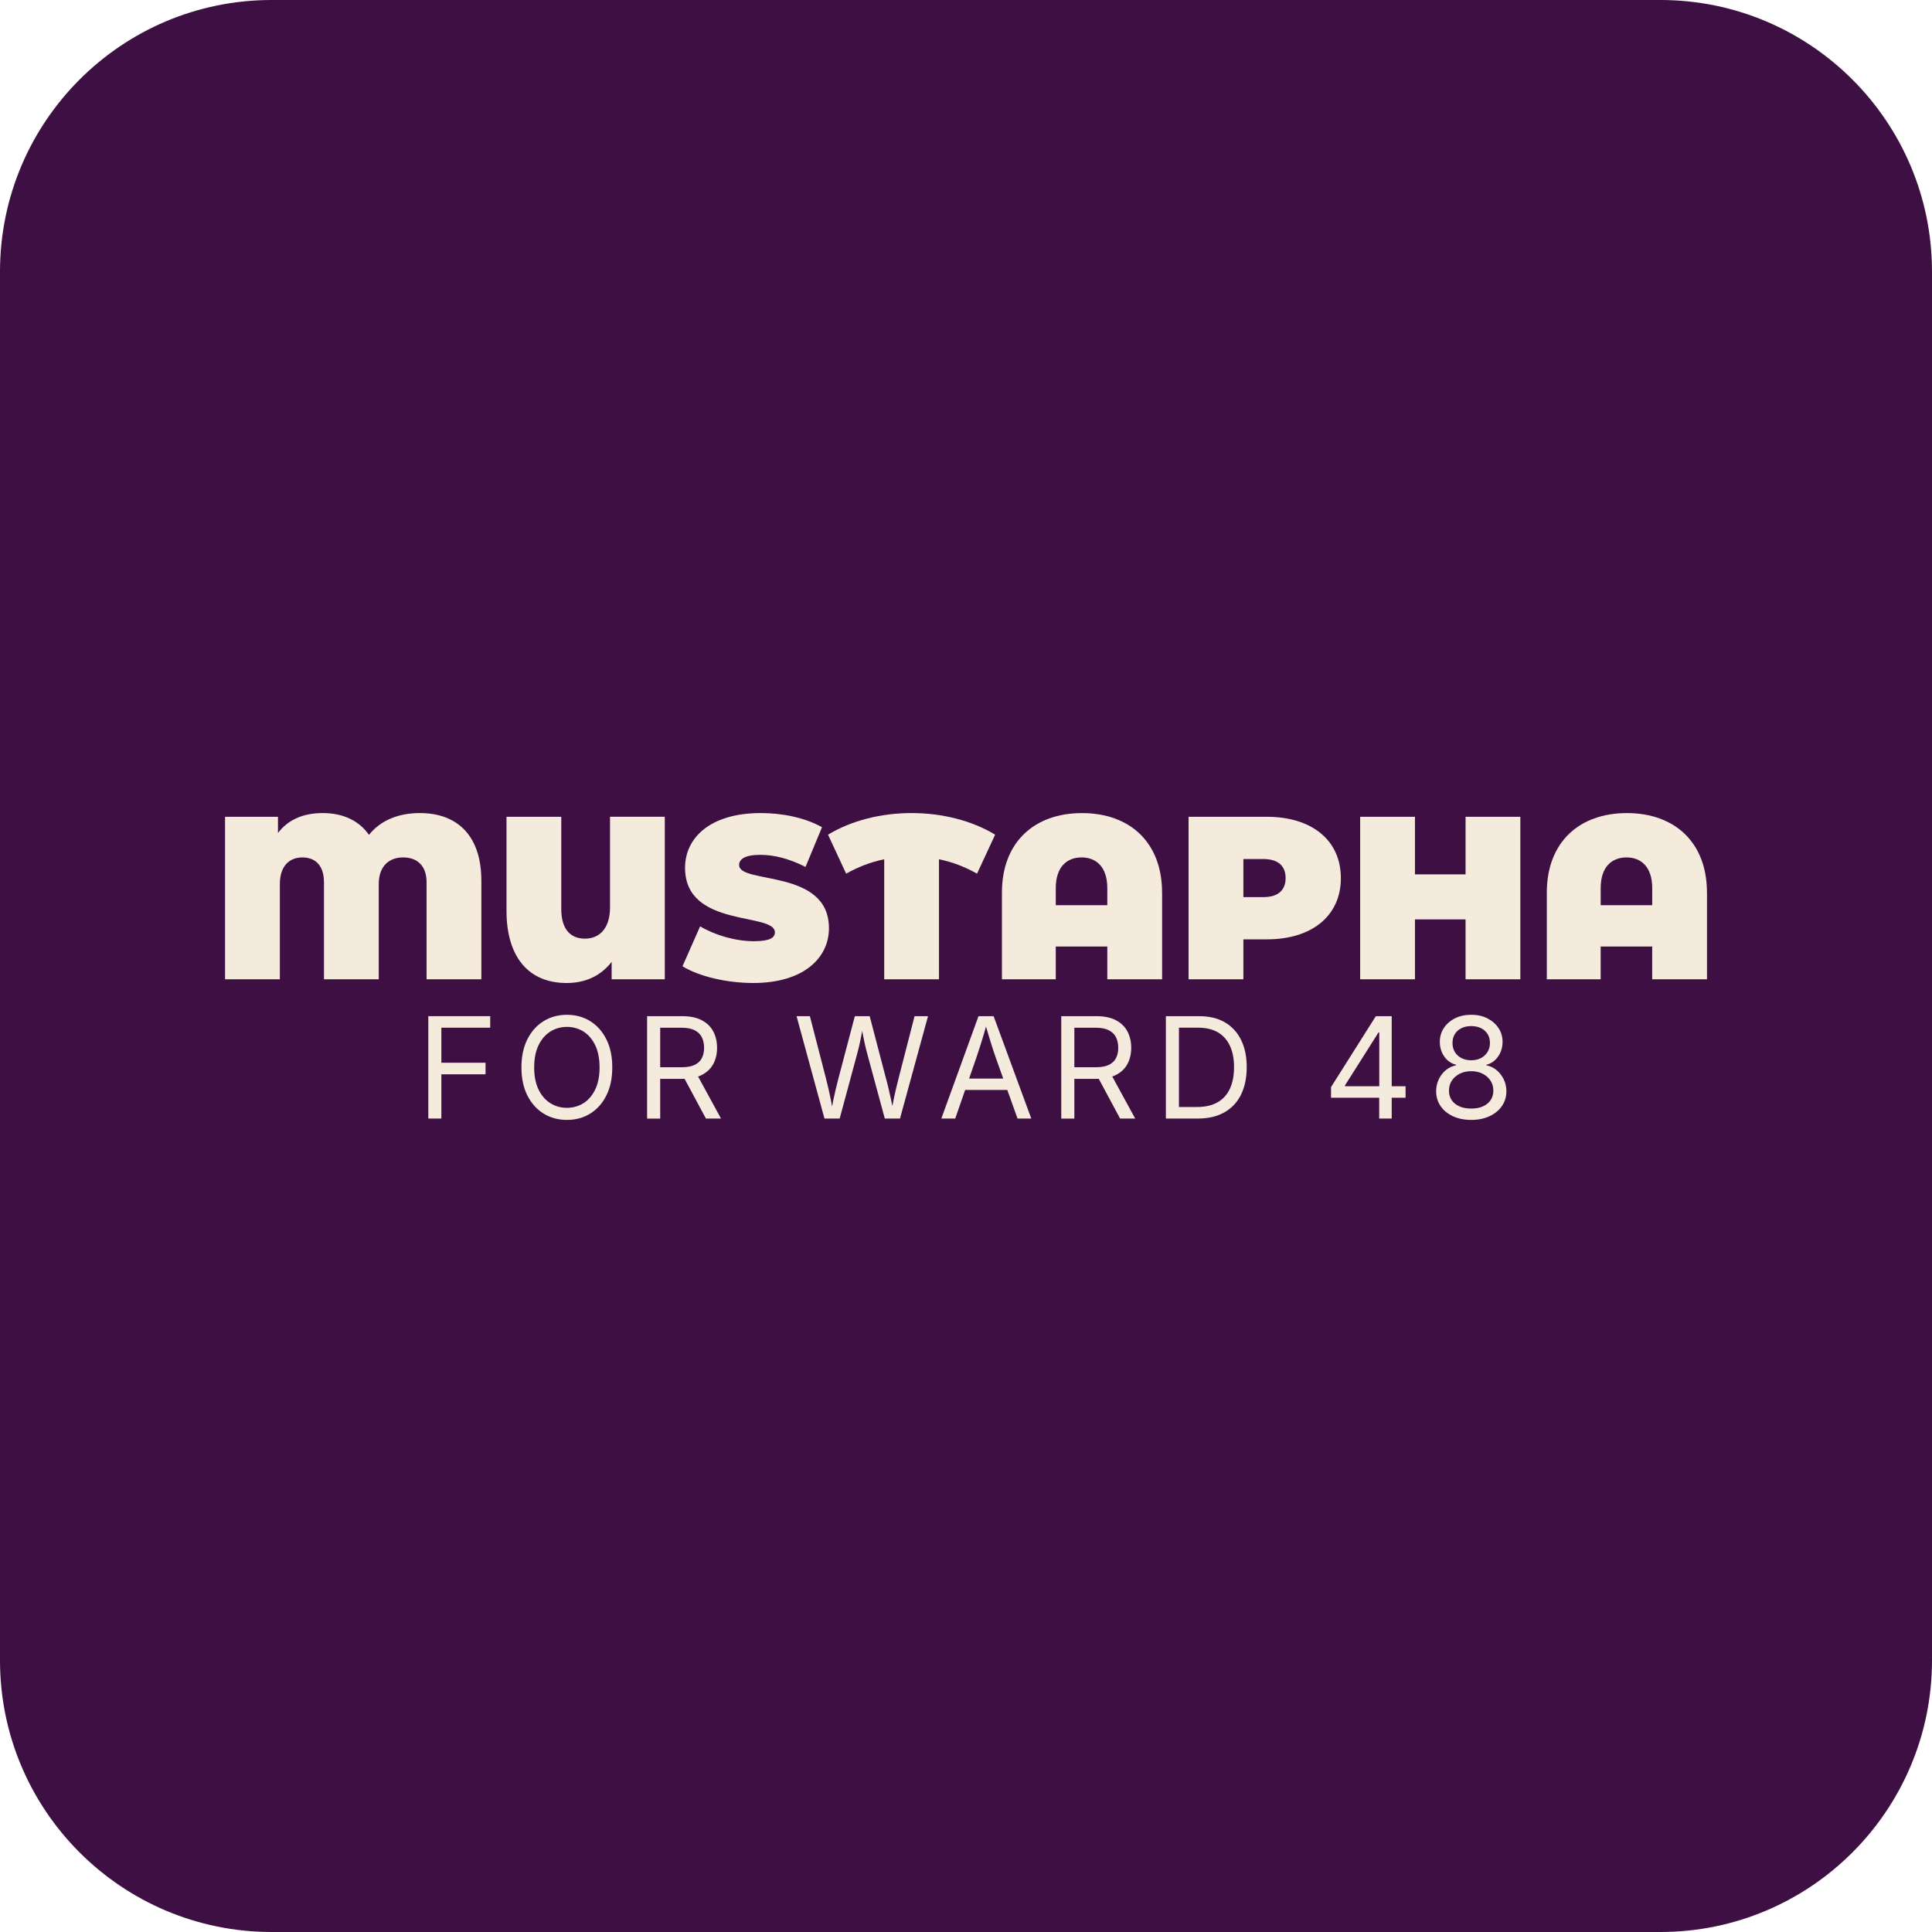
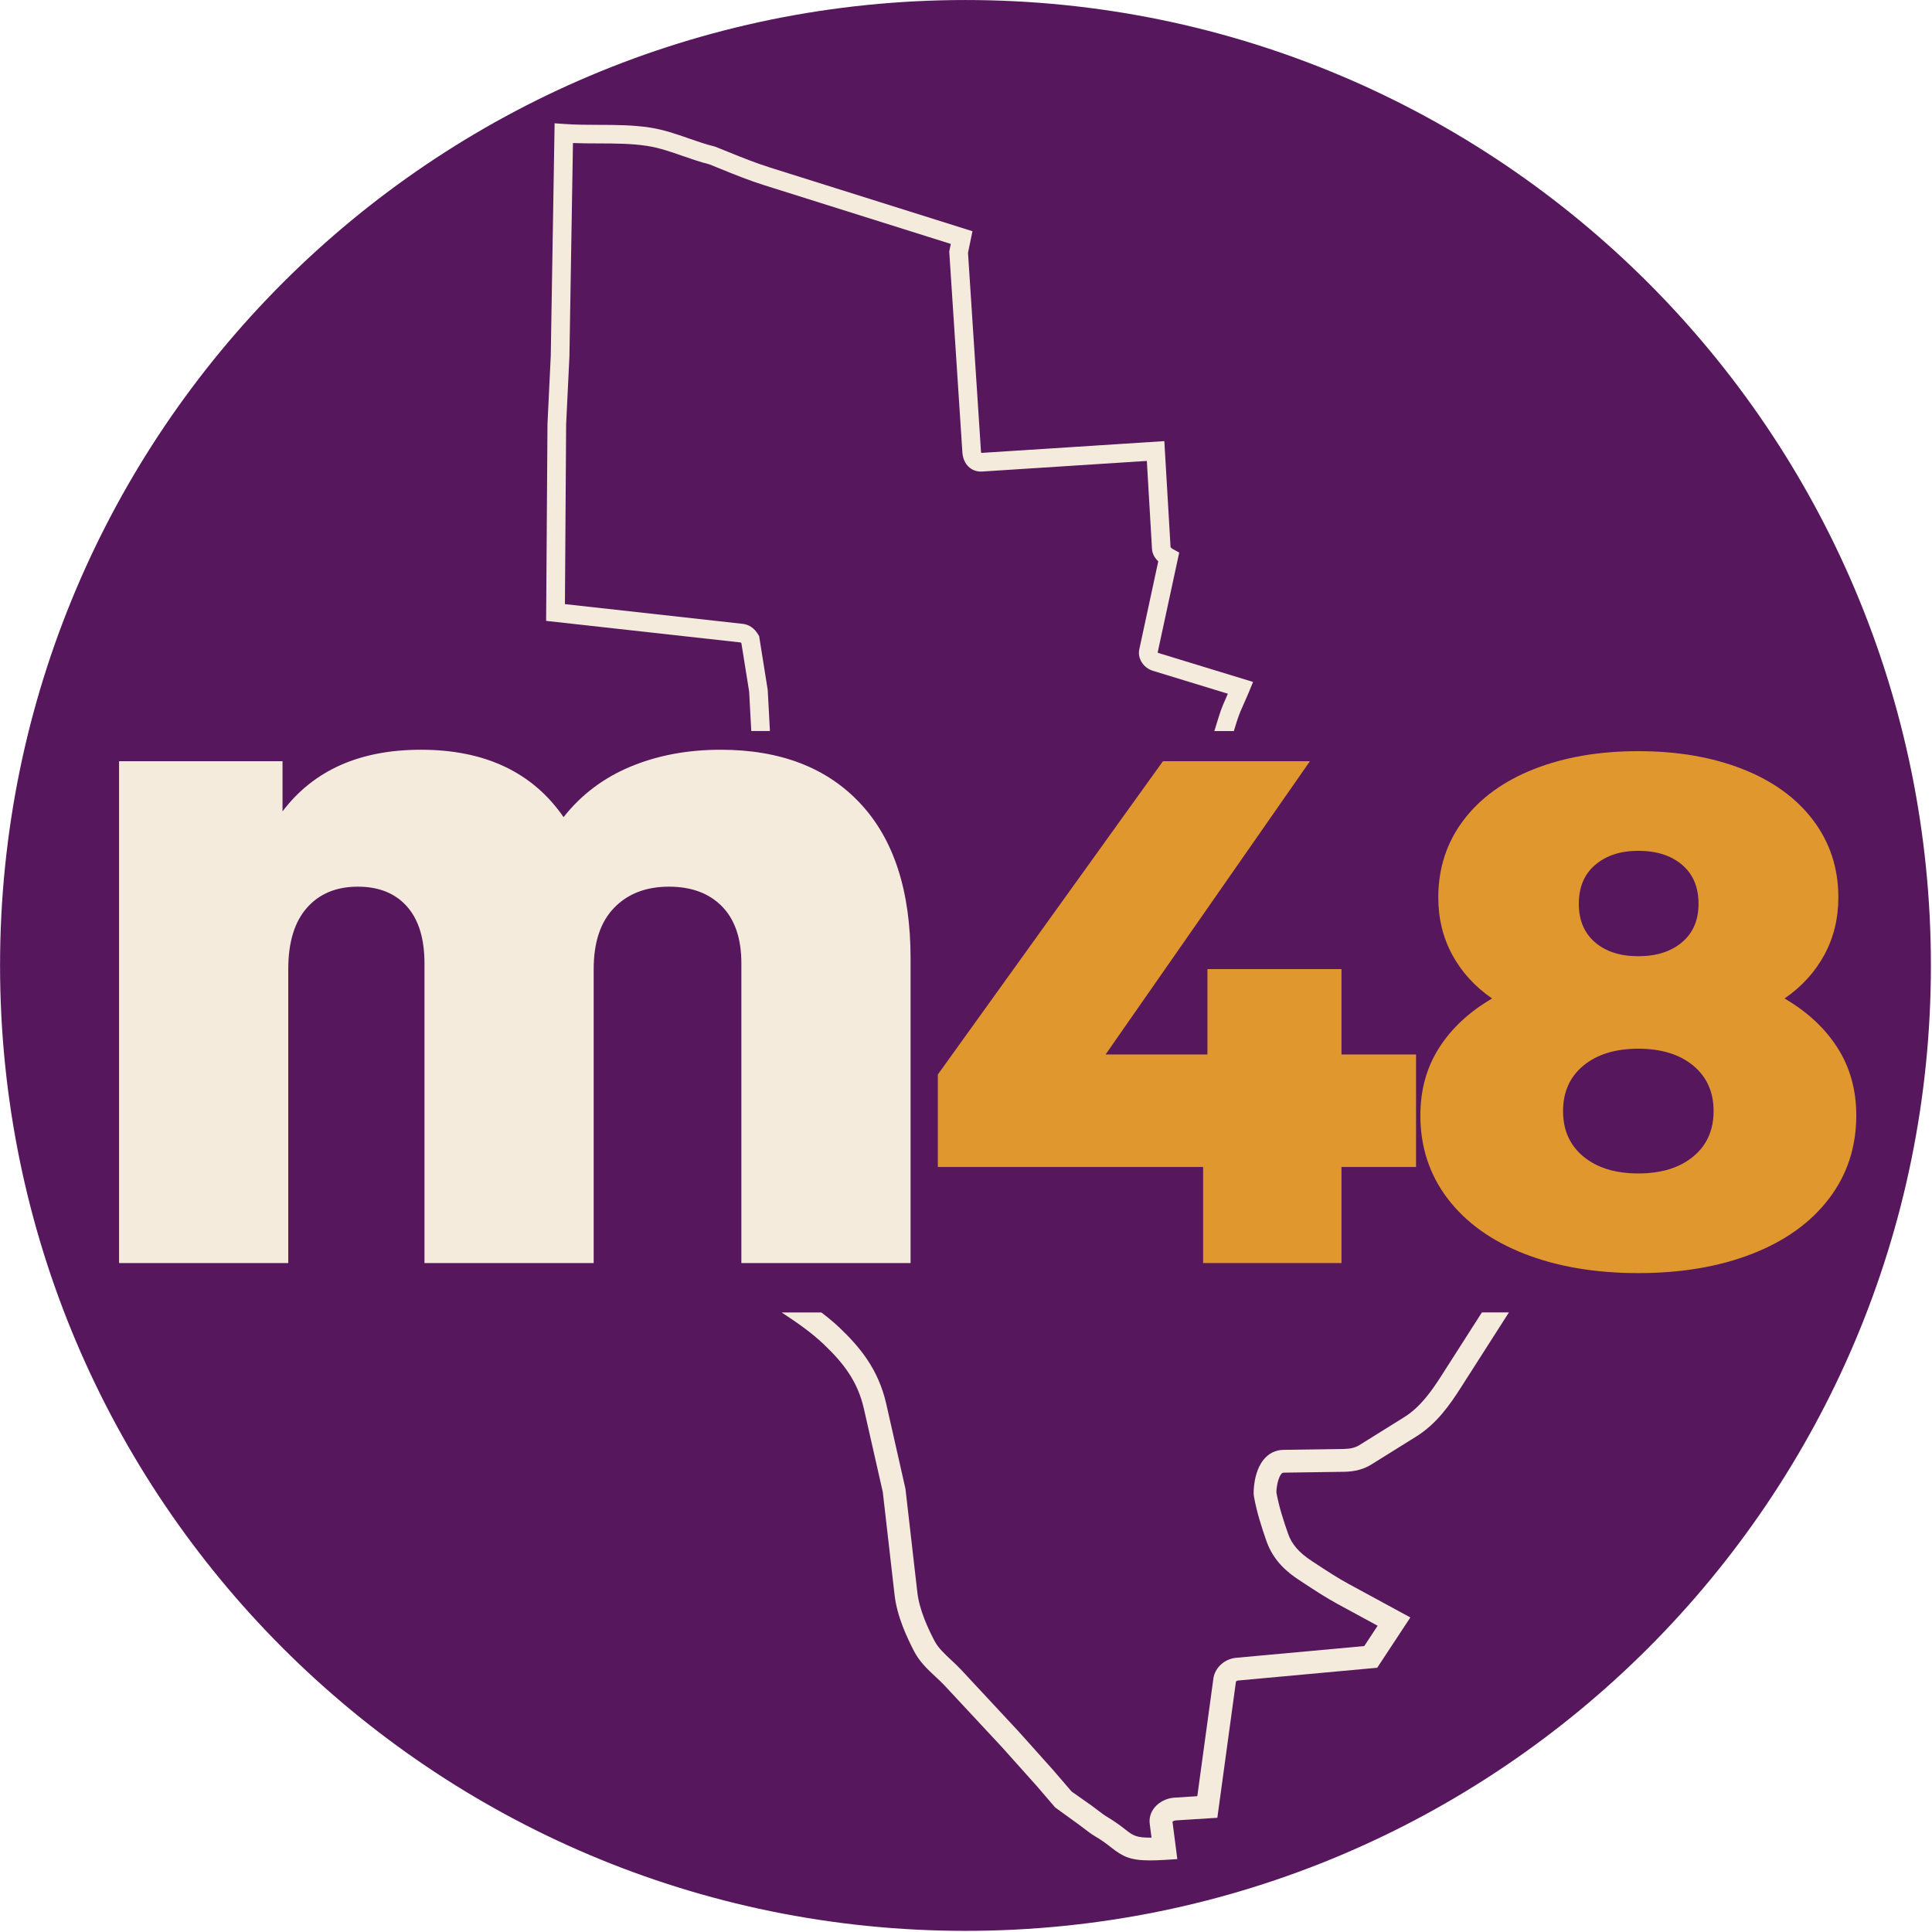
- <svg xmlns="http://www.w3.org/2000/svg" viewBox="0 0 512 512">
-   <rect width="512" height="512" rx="72" fill="#3d0f42" />
-   <g transform="translate(48.00,203.68) scale(0.646) translate(-178,-302)">
-     <g>
-       <g>
-         <path fill="#f5ebdd" d="M279.4,445.57v-42h25.4v4.73h-20.04v14.38h18.12v4.74h-18.12v18.15h-5.36Z" />
-         <path fill="#f5ebdd" d="M336.27,446.13c-3.59,0-6.79-.87-9.6-2.61-2.81-1.74-5.02-4.22-6.64-7.44-1.62-3.22-2.42-7.05-2.42-11.49s.81-8.29,2.42-11.51c1.62-3.22,3.83-5.71,6.64-7.45,2.81-1.75,6.01-2.62,9.6-2.62s6.78.87,9.58,2.62c2.8,1.75,5,4.23,6.61,7.45,1.61,3.22,2.41,7.06,2.41,11.51s-.8,8.26-2.41,11.49c-1.61,3.22-3.81,5.7-6.61,7.44-2.8,1.74-5.99,2.61-9.58,2.61ZM336.27,441.17c2.5,0,4.76-.63,6.78-1.9,2.02-1.27,3.62-3.14,4.82-5.61,1.19-2.47,1.79-5.49,1.79-9.06s-.6-6.65-1.79-9.12c-1.2-2.47-2.8-4.34-4.82-5.61-2.02-1.27-4.28-1.9-6.78-1.9s-4.79.64-6.82,1.92c-2.03,1.28-3.64,3.15-4.83,5.62s-1.79,5.5-1.79,9.09.6,6.59,1.79,9.05c1.19,2.46,2.81,4.33,4.83,5.61,2.03,1.28,4.31,1.92,6.82,1.92Z" />
-         <path fill="#f5ebdd" d="M369.16,445.57v-42h14.38c3.27,0,5.96.56,8.07,1.68s3.68,2.65,4.71,4.61c1.02,1.95,1.54,4.18,1.54,6.68s-.51,4.71-1.54,6.63-2.59,3.42-4.69,4.5c-2.1,1.08-4.79,1.62-8.06,1.62h-11.41v-4.76h11.16c2.22,0,4-.32,5.34-.97,1.34-.65,2.33-1.57,2.95-2.76.62-1.19.93-2.61.93-4.24s-.31-3.12-.93-4.35c-.62-1.23-1.61-2.19-2.96-2.87-1.35-.69-3.15-1.03-5.38-1.03h-8.74v37.29h-5.36ZM393.28,445.57l-10.15-18.91h6.03l10.32,18.91h-6.2Z" />
-         <path fill="#f5ebdd" d="M441.92,445.57l-11.45-42h5.47l6.65,25.76c.36,1.37.69,2.77,1.01,4.19.32,1.42.63,2.86.93,4.31.3,1.45.58,2.95.84,4.5h-.65c.28-1.54.57-3.04.87-4.5.3-1.46.62-2.9.96-4.31.34-1.42.69-2.81,1.04-4.19l6.79-25.76h6.09l6.74,25.76c.38,1.37.73,2.77,1.06,4.19.33,1.42.65,2.86.97,4.31.32,1.45.62,2.95.9,4.5h-.73c.28-1.54.57-3.04.87-4.5.3-1.46.62-2.9.96-4.31.34-1.42.68-2.81,1.02-4.19l6.62-25.76h5.52l-11.5,42h-6.23l-7.21-26.61c-.47-1.73-.92-3.61-1.35-5.65-.43-2.04-.86-4.39-1.27-7.06h1.13c-.41,2.52-.82,4.77-1.21,6.75-.4,1.98-.87,3.97-1.41,5.96l-7.19,26.61h-6.26Z" />
-         <path fill="#f5ebdd" d="M489.86,445.57l15.25-42h6.2l15.45,42h-5.64l-8.91-24.92c-.55-1.54-1.18-3.46-1.9-5.76s-1.6-5.24-2.63-8.81h1.01c-1.01,3.61-1.89,6.58-2.63,8.92-.74,2.34-1.36,4.23-1.85,5.65l-8.65,24.92h-5.69ZM497.52,433.85v-4.68h21.56v4.68h-21.56Z" />
-         <path fill="#f5ebdd" d="M539.06,445.57v-42h14.38c3.27,0,5.96.56,8.07,1.68s3.68,2.65,4.71,4.61c1.02,1.95,1.54,4.18,1.54,6.68s-.51,4.71-1.54,6.63c-1.02,1.92-2.59,3.42-4.69,4.5-2.1,1.08-4.79,1.62-8.06,1.62h-11.41v-4.76h11.16c2.22,0,4-.32,5.34-.97,1.34-.65,2.33-1.57,2.95-2.76.62-1.19.93-2.61.93-4.24s-.31-3.12-.93-4.35c-.62-1.23-1.61-2.19-2.96-2.87-1.35-.69-3.15-1.03-5.38-1.03h-8.74v37.29h-5.36ZM563.19,445.57l-10.15-18.91h6.03l10.32,18.91h-6.2Z" />
-         <path fill="#f5ebdd" d="M587.34,403.58v42h-5.36v-42h5.36ZM595.09,445.57h-10.15v-4.74h9.81c3.42,0,6.25-.65,8.5-1.96,2.24-1.31,3.92-3.18,5.03-5.62,1.11-2.44,1.66-5.36,1.66-8.76s-.55-6.25-1.65-8.67c-1.1-2.41-2.73-4.27-4.9-5.57-2.17-1.3-4.88-1.95-8.13-1.95h-10.54v-4.73h10.91c4.1,0,7.6.83,10.5,2.51,2.9,1.67,5.13,4.07,6.68,7.2,1.55,3.13,2.33,6.86,2.33,11.2s-.78,8.14-2.34,11.29c-1.56,3.15-3.83,5.57-6.82,7.26-2.99,1.69-6.61,2.54-10.88,2.54Z" />
-         <path fill="#f5ebdd" d="M649.73,437.03v-4.37l18.38-29.09h3.24v6.71h-2.17l-13.73,21.7v.34h24.86v4.71h-30.58ZM669.49,445.57v-9.84l.03-2.06v-30.1h5.1v42h-5.13Z" />
-         <path fill="#f5ebdd" d="M707.25,446.13c-2.84,0-5.34-.5-7.51-1.51-2.17-1.01-3.86-2.39-5.07-4.16-1.21-1.77-1.82-3.79-1.82-6.06,0-1.77.36-3.41,1.07-4.92.72-1.51,1.69-2.78,2.93-3.79,1.24-1.02,2.64-1.66,4.2-1.95v-.22c-2.05-.53-3.67-1.66-4.88-3.41-1.2-1.75-1.81-3.73-1.81-5.95s.55-4.05,1.66-5.73c1.11-1.68,2.63-3.01,4.57-3.98,1.93-.97,4.15-1.45,6.65-1.45s4.66.48,6.6,1.45c1.93.97,3.46,2.29,4.58,3.98,1.12,1.68,1.68,3.59,1.68,5.73s-.6,4.2-1.82,5.95c-1.21,1.75-2.82,2.88-4.81,3.41v.22c1.52.28,2.9.93,4.14,1.95,1.24,1.01,2.23,2.28,2.96,3.79.73,1.51,1.1,3.15,1.1,4.92,0,2.28-.62,4.29-1.85,6.06-1.23,1.77-2.93,3.15-5.1,4.16-2.17,1.01-4.66,1.51-7.48,1.51ZM707.25,441.48c1.86,0,3.47-.3,4.82-.92,1.35-.61,2.4-1.46,3.14-2.56.74-1.1,1.11-2.39,1.11-3.88s-.39-2.94-1.18-4.13c-.79-1.19-1.87-2.13-3.24-2.82-1.37-.68-2.92-1.03-4.65-1.03s-3.34.34-4.71,1.03c-1.37.69-2.45,1.63-3.24,2.82-.79,1.19-1.19,2.57-1.19,4.13s.37,2.78,1.1,3.88c.73,1.1,1.78,1.95,3.16,2.56,1.37.61,3,.92,4.88.92ZM707.25,421.67c1.48,0,2.8-.3,3.95-.89,1.15-.59,2.05-1.42,2.72-2.49.67-1.07,1-2.31,1-3.72s-.32-2.63-.96-3.66c-.64-1.03-1.54-1.84-2.69-2.41s-2.49-.86-4.02-.86-2.89.29-4.04.86-2.05,1.38-2.69,2.41c-.64,1.03-.96,2.25-.96,3.66s.32,2.65.97,3.72c.65,1.07,1.55,1.9,2.72,2.49,1.16.59,2.5.89,4,.89Z" />
-       </g>
-       <g>
-         <path fill="#f5ebdd" d="M301.17,347.97v40.47h-22.48v-39.8c0-6.76-3.81-10.19-9.62-10.19s-10,3.62-10,10.95v39.04h-22.47v-39.8c0-6.76-3.43-10.19-8.86-10.19s-9.24,3.62-9.24,10.95v39.04h-22.48v-66.66h21.71v6.66c4-5.33,10.19-8.19,18.38-8.19s14.86,3.05,18.95,8.95c4.76-6,12.19-8.95,20.86-8.95,15.71,0,25.24,9.62,25.24,27.71Z" />
-         <path fill="#f5ebdd" d="M376.42,321.78v66.66h-21.81v-7.14c-4.28,5.52-10.47,8.67-18.47,8.67-15.52,0-24.66-10.57-24.66-29.62v-38.57h22.47v37.9c0,8.38,3.91,12.09,9.71,12.09s10.29-4,10.29-12.86v-37.14h22.47Z" />
-         <path fill="#f5ebdd" d="M383.67,383.11l7.24-16.38c6.28,3.71,14.67,6.09,22,6.09,6.38,0,8.67-1.33,8.67-3.62,0-8.38-36.85-1.62-36.85-26.47,0-12.38,10.38-22.48,31.04-22.48,8.95,0,18.19,1.91,25.14,5.81l-6.76,16.28c-6.57-3.33-12.76-4.95-18.57-4.95-6.57,0-8.67,1.91-8.67,4.19,0,8,36.85,1.33,36.85,25.9,0,12.19-10.38,22.48-31.04,22.48-11.14,0-22.38-2.76-29.05-6.86Z" />
-         <path fill="#f5ebdd" d="M504.52,345.11c-4.95-2.76-10-4.76-15.62-5.9v49.23h-22.47v-49.23c-5.62,1.14-10.67,3.14-15.62,5.9l-7.43-16c9.62-5.81,21.81-8.86,34.28-8.86s24.66,3.05,34.28,8.86l-7.43,16Z" />
-         <path fill="#f5ebdd" d="M580.43,352.92v35.52h-22.48v-13.43h-21.14v13.43h-22.09v-35.52c0-20.86,13.43-32.66,32.85-32.66s32.85,11.81,32.85,32.66ZM557.95,358.06v-7.04c0-8.57-4.47-12.57-10.57-12.57s-10.57,4-10.57,12.57v7.04h21.14Z" />
-         <path fill="#f5ebdd" d="M653.77,346.92c0,15.43-11.81,25.14-30.38,25.14h-9.62v16.38h-22.48v-66.66h32.09c18.57,0,30.38,9.71,30.38,25.14ZM631.1,346.92c0-4.86-2.95-7.81-9.14-7.81h-8.19v15.62h8.19c6.19,0,9.14-2.95,9.14-7.81Z" />
-         <path fill="#f5ebdd" d="M727.39,321.78v66.66h-22.47v-24.57h-20.76v24.57h-22.48v-66.66h22.48v23.62h20.76v-23.62h22.47Z" />
-         <path fill="#f5ebdd" d="M803.96,352.92v35.52h-22.48v-13.43h-21.14v13.43h-22.09v-35.52c0-20.86,13.43-32.66,32.85-32.66s32.85,11.81,32.85,32.66ZM781.49,358.06v-7.04c0-8.57-4.47-12.57-10.57-12.57s-10.57,4-10.57,12.57v7.04h21.14Z" />
+ <svg xmlns="http://www.w3.org/2000/svg" viewBox="216 0 810 810" preserveAspectRatio="xMidYMid meet" version="1.0">
+   <defs>
+     <g />
+     <clipPath id="0a76ec52fa">
+       <path d="M 216.023 0.008 L 1025.539 0.008 L 1025.539 809.523 L 216.023 809.523 Z M 216.023 0.008 " clip-rule="nonzero" />
+     </clipPath>
+     <clipPath id="104914c4c6">
+       <path d="M 620.781 0.008 C 397.242 0.008 216.023 181.223 216.023 404.766 C 216.023 628.305 397.242 809.523 620.781 809.523 C 844.324 809.523 1025.539 628.305 1025.539 404.766 C 1025.539 181.223 844.324 0.008 620.781 0.008 Z M 620.781 0.008 " clip-rule="nonzero" />
+     </clipPath>
+     <clipPath id="9762fabff6">
+       <path d="M 0.023 0.008 L 809.539 0.008 L 809.539 809.523 L 0.023 809.523 Z M 0.023 0.008 " clip-rule="nonzero" />
+     </clipPath>
+     <clipPath id="d43da587ae">
+       <path d="M 404.781 0.008 C 181.242 0.008 0.023 181.223 0.023 404.766 C 0.023 628.305 181.242 809.523 404.781 809.523 C 628.324 809.523 809.539 628.305 809.539 404.766 C 809.539 181.223 628.324 0.008 404.781 0.008 Z M 404.781 0.008 " clip-rule="nonzero" />
+     </clipPath>
+     <clipPath id="81200fb3e7">
+       <rect x="0" width="810" y="0" height="810" />
+     </clipPath>
+   </defs>
+   <g clip-path="url(#0a76ec52fa)">
+     <g clip-path="url(#104914c4c6)">
+       <g transform="matrix(1, 0, 0, 1, 216, -0.000000000000065026)">
+         <g clip-path="url(#81200fb3e7)">
+           <g clip-path="url(#9762fabff6)">
+             <g clip-path="url(#d43da587ae)">
+               <path fill="#56175c" d="M 0.023 0.008 L 809.539 0.008 L 809.539 809.523 L 0.023 809.523 Z M 0.023 0.008 " fill-opacity="1" fill-rule="nonzero" />
+             </g>
+           </g>
+         </g>
      </g>
    </g>
  </g>
+   <g fill="#f5ebdd" fill-opacity="1">
+     <g transform="translate(248.7782, 529.5516)">
+       <g>
+         <path d="M 269.328 -215.219 C 294.379 -215.219 313.914 -207.703 327.938 -192.672 C 341.969 -177.648 348.984 -156.008 348.984 -127.75 L 348.984 0 L 278.047 0 L 278.047 -125.641 C 278.047 -136.066 275.336 -144.035 269.922 -149.547 C 264.516 -155.055 257.102 -157.812 247.688 -157.812 C 238.07 -157.812 230.406 -154.852 224.688 -148.938 C 218.977 -143.031 216.125 -134.469 216.125 -123.25 L 216.125 0 L 145.188 0 L 145.188 -125.641 C 145.188 -136.066 142.727 -144.035 137.812 -149.547 C 132.906 -155.055 126.047 -157.812 117.234 -157.812 C 108.211 -157.812 101.098 -154.852 95.891 -148.938 C 90.68 -143.031 88.078 -134.469 88.078 -123.25 L 88.078 0 L 17.141 0 L 17.141 -210.422 L 85.672 -210.422 L 85.672 -189.375 C 98.691 -206.602 118.031 -215.219 143.688 -215.219 C 170.539 -215.219 190.477 -205.801 203.5 -186.969 C 210.914 -196.383 220.285 -203.445 231.609 -208.156 C 242.93 -212.863 255.504 -215.219 269.328 -215.219 Z M 269.328 -215.219 " />
+       </g>
+     </g>
+   </g>
+   <g fill="#e0972d" fill-opacity="1">
+     <g transform="translate(601.0791, 529.5516)">
+       <g>
+         <path d="M 208.609 -40.281 L 177.344 -40.281 L 177.344 0 L 119.328 0 L 119.328 -40.281 L 8.109 -40.281 L 8.109 -79.062 L 102.5 -210.422 L 164.125 -210.422 L 78.453 -87.469 L 121.141 -87.469 L 121.141 -123.25 L 177.344 -123.25 L 177.344 -87.469 L 208.609 -87.469 Z M 208.609 -40.281 " />
+       </g>
+     </g>
+   </g>
+   <g fill="#e0972d" fill-opacity="1">
+     <g transform="translate(802.4756, 529.5516)">
+       <g>
+         <path d="M 161.719 -110.922 C 171.332 -105.305 178.742 -98.391 183.953 -90.172 C 189.172 -81.961 191.781 -72.547 191.781 -61.922 C 191.781 -48.691 187.973 -37.066 180.359 -27.047 C 172.742 -17.035 162.02 -9.32 148.188 -3.906 C 134.363 1.496 118.43 4.203 100.391 4.203 C 82.359 4.203 66.426 1.496 52.594 -3.906 C 38.77 -9.32 28.051 -17.035 20.438 -27.047 C 12.82 -37.066 9.016 -48.691 9.016 -61.922 C 9.016 -72.547 11.617 -81.961 16.828 -90.172 C 22.047 -98.391 29.461 -105.305 39.078 -110.922 C 31.859 -115.93 26.297 -122.039 22.391 -129.25 C 18.484 -136.469 16.531 -144.484 16.531 -153.297 C 16.531 -165.523 20.035 -176.297 27.047 -185.609 C 34.066 -194.93 43.938 -202.098 56.656 -207.109 C 69.383 -212.117 83.961 -214.625 100.391 -214.625 C 116.828 -214.625 131.406 -212.117 144.125 -207.109 C 156.852 -202.098 166.723 -194.93 173.734 -185.609 C 180.754 -176.297 184.266 -165.523 184.266 -153.297 C 184.266 -144.484 182.312 -136.469 178.406 -129.25 C 174.5 -122.039 168.938 -115.93 161.719 -110.922 Z M 100.391 -172.844 C 92.984 -172.844 86.973 -170.891 82.359 -166.984 C 77.754 -163.078 75.453 -157.613 75.453 -150.594 C 75.453 -143.781 77.703 -138.422 82.203 -134.516 C 86.711 -130.609 92.773 -128.656 100.391 -128.656 C 108.016 -128.656 114.129 -130.609 118.734 -134.516 C 123.336 -138.422 125.641 -143.781 125.641 -150.594 C 125.641 -157.613 123.336 -163.078 118.734 -166.984 C 114.129 -170.891 108.016 -172.844 100.391 -172.844 Z M 100.391 -37.578 C 110.016 -37.578 117.68 -39.93 123.391 -44.641 C 129.098 -49.348 131.953 -55.707 131.953 -63.719 C 131.953 -71.738 129.098 -78.102 123.391 -82.812 C 117.68 -87.52 110.016 -89.875 100.391 -89.875 C 90.773 -89.875 83.113 -87.52 77.406 -82.812 C 71.695 -78.102 68.844 -71.738 68.844 -63.719 C 68.844 -55.707 71.695 -49.348 77.406 -44.641 C 83.113 -39.93 90.773 -37.578 100.391 -37.578 Z M 100.391 -37.578 " />
+       </g>
+     </g>
+   </g>
+   <path fill="#f5ebdd" d="M 837.277 550.254 L 820.445 576.578 C 816.449 582.828 811.617 589.855 804.766 594.125 L 785.816 605.934 C 784.227 606.938 782.059 607.449 779.406 607.488 L 754.094 607.852 C 750.84 607.898 747.984 609.289 745.828 611.895 C 741.66 616.93 741.383 625.473 741.684 627.199 C 742.91 634.16 745.055 640.613 746.969 646.109 C 749.938 654.602 755.961 659.383 760.883 662.59 L 762.988 663.969 C 767.395 666.859 771.953 669.855 776.852 672.508 L 793.582 681.602 L 787.973 690.117 L 734.184 695.051 C 729.41 695.488 725.34 699.211 724.727 703.68 L 717.977 753.059 L 708.383 753.676 C 705.141 753.875 702.023 755.426 700.055 757.809 C 698.441 759.773 697.715 762.191 698.027 764.621 L 698.777 770.441 C 692.305 770.504 691.027 769.543 687.832 767.051 C 686.016 765.633 683.75 763.867 680.219 761.766 C 678.828 760.938 677.613 760 676.312 758.996 C 675.422 758.309 674.52 757.617 673.531 756.918 L 665.277 751.105 L 657.75 742.352 L 643.285 726.184 L 619.066 700.16 C 617.727 698.723 616.262 697.355 614.797 695.977 C 611.977 693.348 609.312 690.867 607.809 687.977 C 605.117 682.805 601.445 675.051 600.594 667.562 L 595.621 624.191 L 587.57 588.602 C 584.199 573.734 576.172 564.48 568.008 556.68 C 565.566 554.348 562.984 552.258 560.367 550.254 L 543.711 550.254 C 550.051 554.438 556.047 558.52 561.383 563.617 C 569.562 571.418 575.559 579.02 578.215 590.719 L 586.117 625.547 L 591.051 668.652 C 592.09 677.719 596.25 686.535 599.277 692.383 C 601.547 696.742 604.953 699.922 608.234 702.98 C 609.535 704.195 610.84 705.395 612.027 706.672 L 636.188 732.621 L 650.527 748.641 L 658.379 757.781 L 667.996 764.73 C 668.859 765.348 669.648 765.945 670.426 766.562 C 671.891 767.699 673.406 768.863 675.309 769.992 C 678.316 771.77 680.23 773.273 681.91 774.59 C 686.668 778.309 689.711 779.984 698.203 779.984 C 700.02 779.984 702.098 779.91 704.488 779.762 L 709.598 779.434 L 707.57 763.742 C 707.832 763.531 708.383 763.254 708.961 763.219 L 726.379 762.113 L 734.172 705.059 C 734.246 704.906 734.609 704.605 735.035 704.57 L 793.406 699.211 L 807.297 678.121 L 781.383 664.055 C 776.84 661.59 772.645 658.832 768.211 655.93 L 766.094 654.539 C 760.609 650.957 757.578 647.473 756 642.93 C 754.234 637.855 752.254 631.934 751.141 625.758 C 751.102 624.004 751.754 619.484 753.305 617.844 C 753.633 617.492 753.871 617.43 754.195 617.418 L 779.504 617.055 C 783.938 616.992 787.758 615.988 790.863 614.051 L 809.812 602.238 C 818.352 596.918 823.938 588.852 828.496 581.715 L 848.621 550.23 L 837.238 550.23 Z M 837.277 550.254 " fill-opacity="1" fill-rule="nonzero" />
+   <path fill="#f5ebdd" d="M 526.812 269.535 L 530.078 289.895 L 530.977 306.477 L 538.797 306.477 L 537.871 289.27 L 534.27 266.688 L 533.871 266.035 C 532.25 263.355 530.059 261.844 527.355 261.547 L 452.848 253.277 L 453.355 177.914 L 454.734 149.395 L 456.215 59.969 C 459.895 60.109 463.527 60.121 467.066 60.133 C 474.062 60.152 480.672 60.16 487.312 61.172 C 492.32 61.938 497.094 63.598 502.152 65.363 C 505.762 66.617 509.496 67.922 513.352 68.883 C 515.023 69.547 516.664 70.219 518.297 70.883 C 524.355 73.34 530.078 75.664 536.543 77.695 L 614.629 102.266 L 613.977 105.438 L 619.477 189.602 C 619.801 194.66 623.227 197.996 627.848 197.691 L 696.816 193.242 L 698.98 230.125 C 699.113 232.41 700.324 234.133 701.609 235.336 L 693.656 272.219 C 692.828 276.043 695.348 280.008 699.379 281.242 L 730.793 290.852 C 730.738 290.973 730.68 291.098 730.629 291.219 C 729.395 293.984 728.109 296.828 727.141 299.98 L 725.121 306.496 L 733.301 306.496 L 734.605 302.285 C 735.441 299.582 736.562 297.074 737.758 294.402 C 738.422 292.922 739.094 291.422 739.727 289.863 L 741.348 285.906 L 701.672 273.77 C 701.559 273.738 701.438 273.645 701.355 273.562 L 710.391 231.664 L 707.832 230.266 C 707.273 229.961 706.906 229.613 706.762 229.43 L 704.152 184.941 L 627.41 189.887 C 627.348 189.723 627.289 189.461 627.266 189.102 L 621.84 105.988 L 623.707 96.941 L 538.891 70.258 C 532.73 68.32 527.148 66.059 521.234 63.66 C 519.512 62.957 517.766 62.254 515.992 61.547 L 515.473 61.387 C 511.883 60.508 508.402 59.293 504.723 58.02 C 499.551 56.215 494.207 54.359 488.484 53.48 C 481.262 52.379 474.051 52.371 467.074 52.348 C 462.363 52.34 457.477 52.328 452.645 51.98 L 448.523 51.688 L 446.91 149.184 L 445.535 177.738 L 444.965 260.305 L 526.465 269.352 C 526.559 269.363 526.66 269.441 526.793 269.586 Z M 526.812 269.535 " fill-opacity="1" fill-rule="nonzero" />
</svg>
